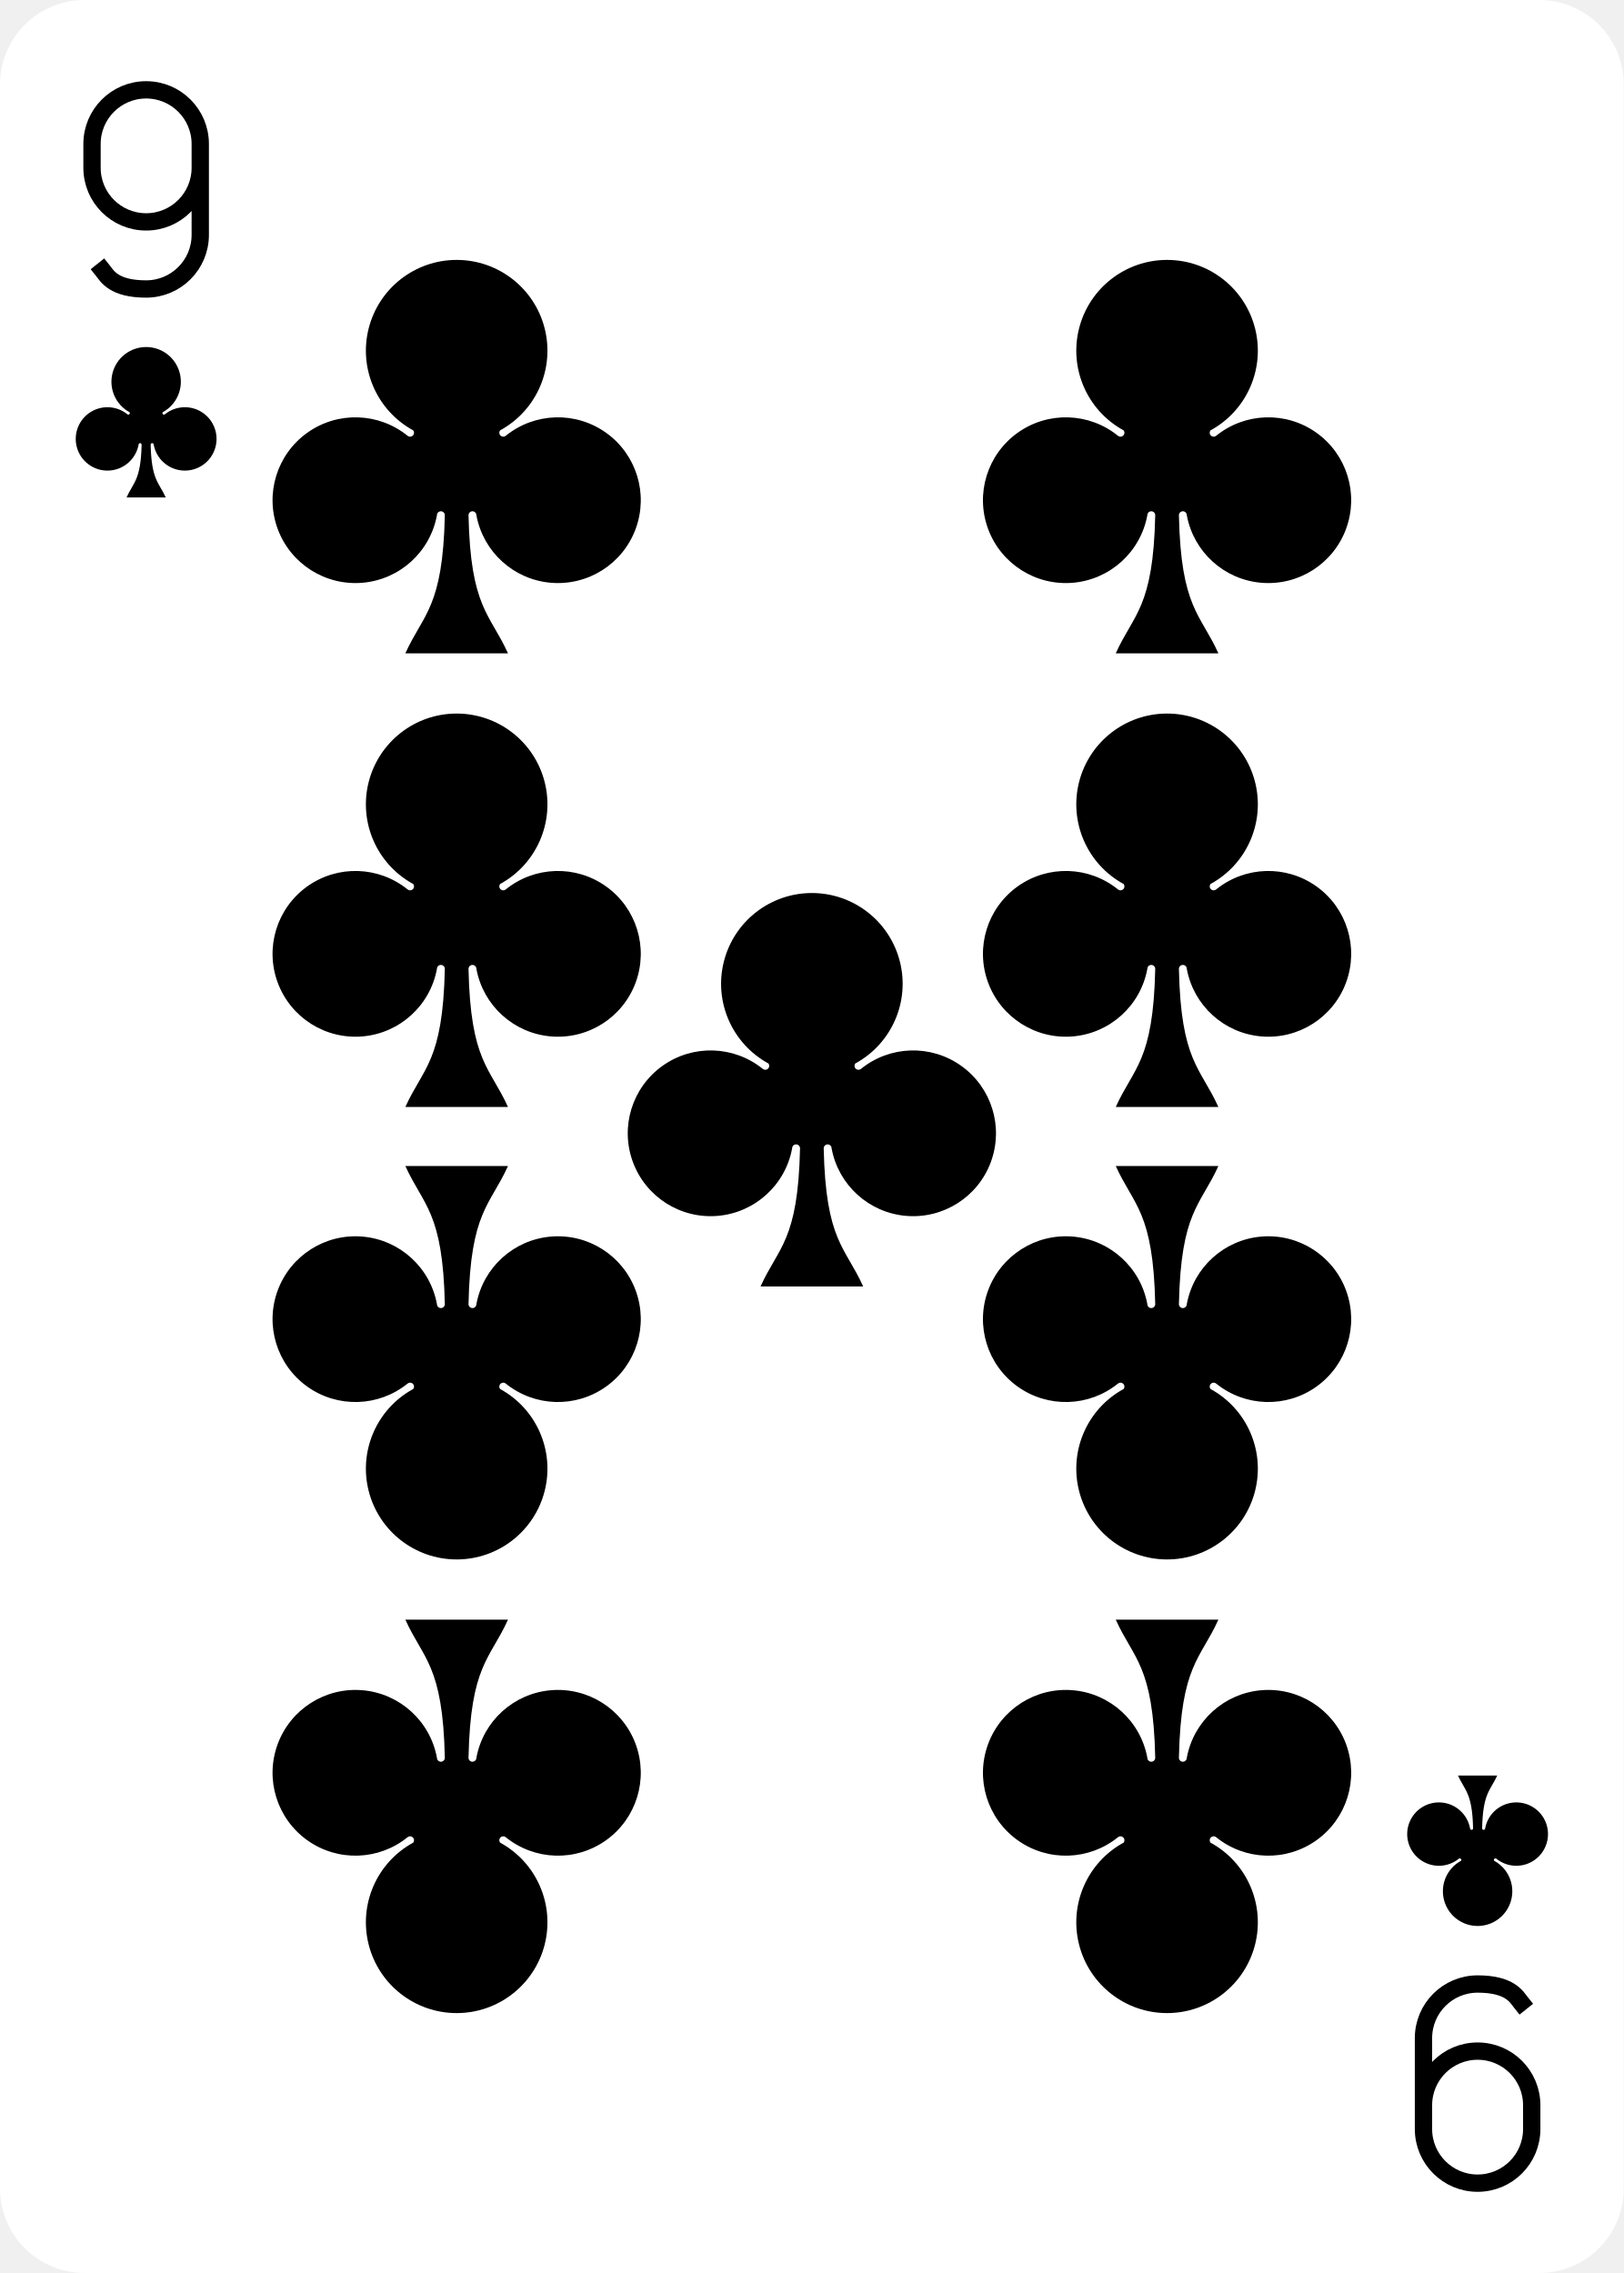
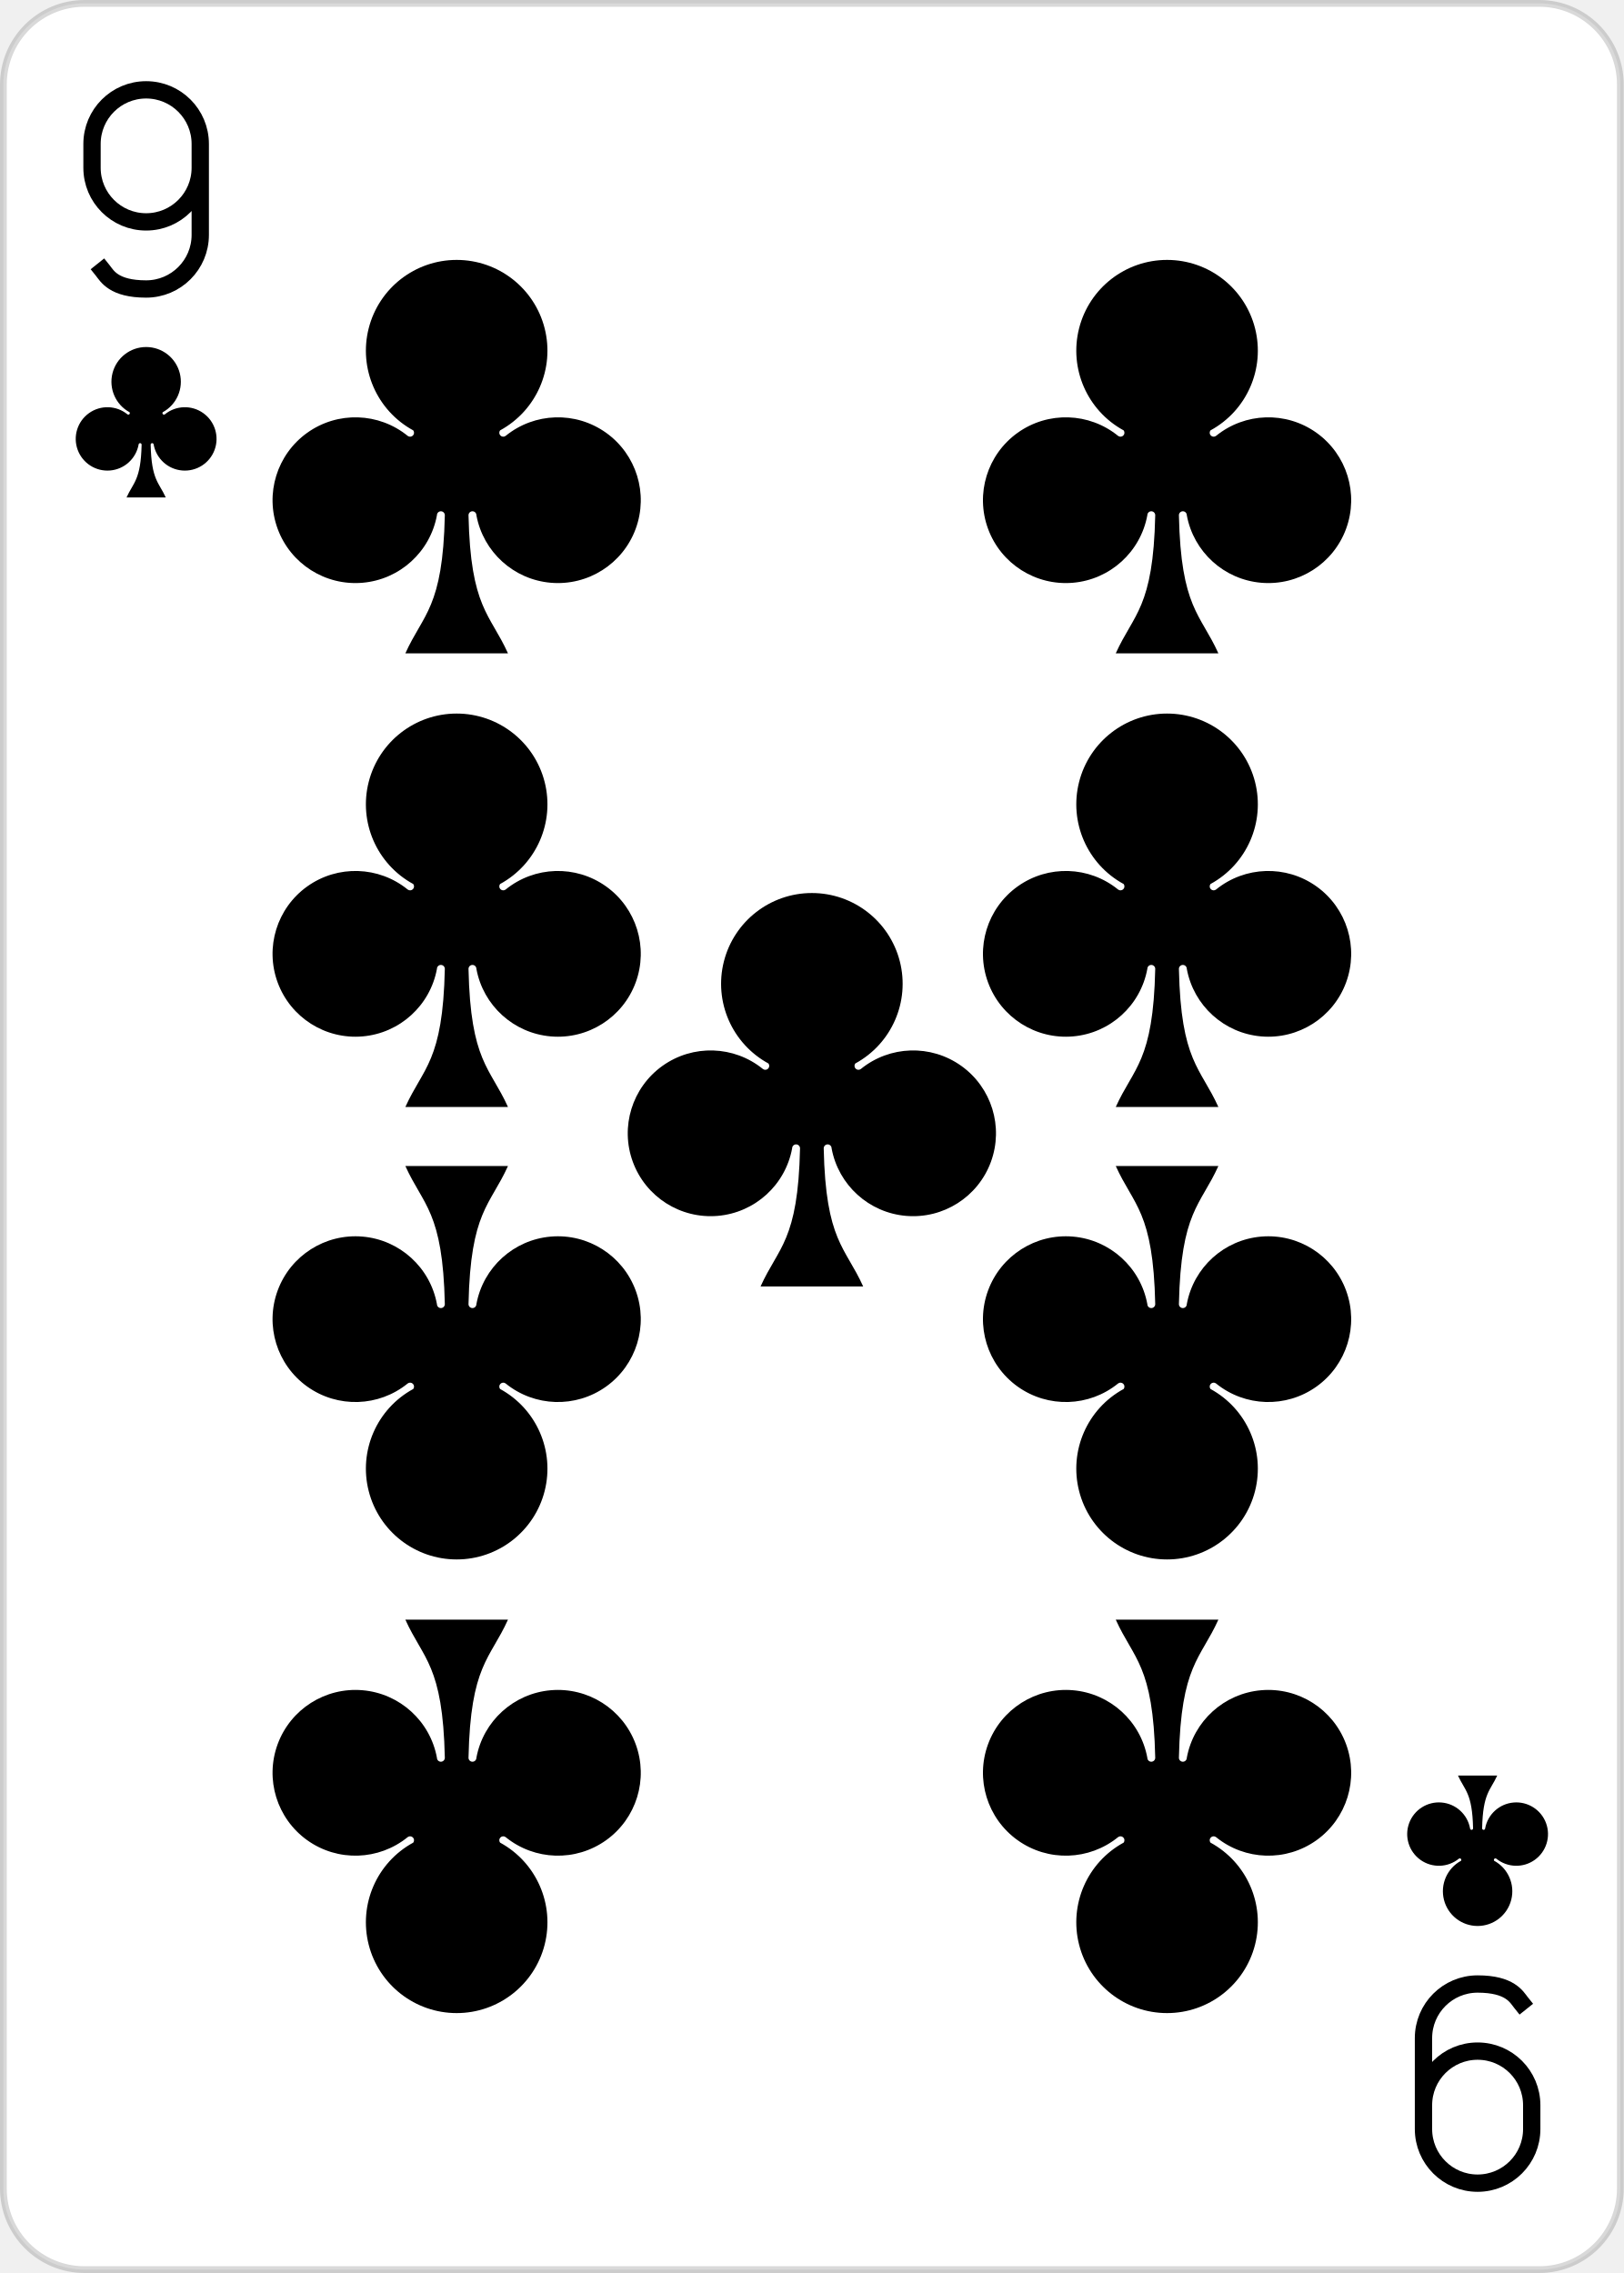
<svg xmlns="http://www.w3.org/2000/svg" xmlns:xlink="http://www.w3.org/1999/xlink" class="card" face="9C" height="13.125in" preserveAspectRatio="none" viewBox="-120 -168 240 336" width="9.375in">
  <style>
    /* CSS pour centrer le SVG dans l'écran */
    svg {
        position: absolute;
        top: 50%;
        left: 50%;
        transform: translate(-50%, -50%);
    }
    body {
        margin: 0;
        overflow: hidden;
    }
</style>
  <defs>
    <symbol id="SC9" viewBox="-600 -600 1200 1200" preserveAspectRatio="xMinYMid">
      <path d="M30 150C35 385 85 400 130 500L-130 500C-85 400 -35 385 -30 150A10 10 0 0 0 -50 150A210 210 0 1 1 -124 -51A10 10 0 0 0 -110 -65A230 230 0 1 1 110 -65A10 10 0 0 0 124 -51A210 210 0 1 1 50 150A10 10 0 0 0 30 150Z" fill="black" />
    </symbol>
    <symbol id="VC9" viewBox="-500 -500 1000 1000" preserveAspectRatio="xMinYMid">
      <path d="M250 -100A250 250 0 0 1 -250 -100L-250 -210A250 250 0 0 1 250 -210L250 210A250 250 0 0 1 0 460C-150 460 -180 400 -200 375" stroke="black" stroke-width="80" stroke-linecap="square" stroke-miterlimit="1.5" fill="none" />
    </symbol>
  </defs>
-   <rect width="239" height="335" x="-119.5" y="-167.5" rx="12" ry="12" fill="white" stroke="white" />
+   <rect width="239" height="335" x="-119.5" y="-167.5" rx="12" ry="12" fill="white" stroke="rgba(0,0,0,0.15)" />
  <use xlink:href="#VC9" height="32" width="32" x="-114.4" y="-156" />
  <use xlink:href="#SC9" height="26.769" width="26.769" x="-111.784" y="-119" />
  <use xlink:href="#SC9" height="70" width="70" x="-87.501" y="-135.588" />
  <use xlink:href="#SC9" height="70" width="70" x="17.501" y="-135.588" />
  <use xlink:href="#SC9" height="70" width="70" x="-87.501" y="-68.529" />
  <use xlink:href="#SC9" height="70" width="70" x="17.501" y="-68.529" />
  <use xlink:href="#SC9" height="70" width="70" x="-35" y="-42" />
  <g transform="rotate(180)">
    <use xlink:href="#VC9" height="32" width="32" x="-114.4" y="-156" />
    <use xlink:href="#SC9" height="26.769" width="26.769" x="-111.784" y="-119" />
    <use xlink:href="#SC9" height="70" width="70" x="-87.501" y="-135.588" />
    <use xlink:href="#SC9" height="70" width="70" x="17.501" y="-135.588" />
    <use xlink:href="#SC9" height="70" width="70" x="-87.501" y="-68.529" />
    <use xlink:href="#SC9" height="70" width="70" x="17.501" y="-68.529" />
  </g>
</svg>
